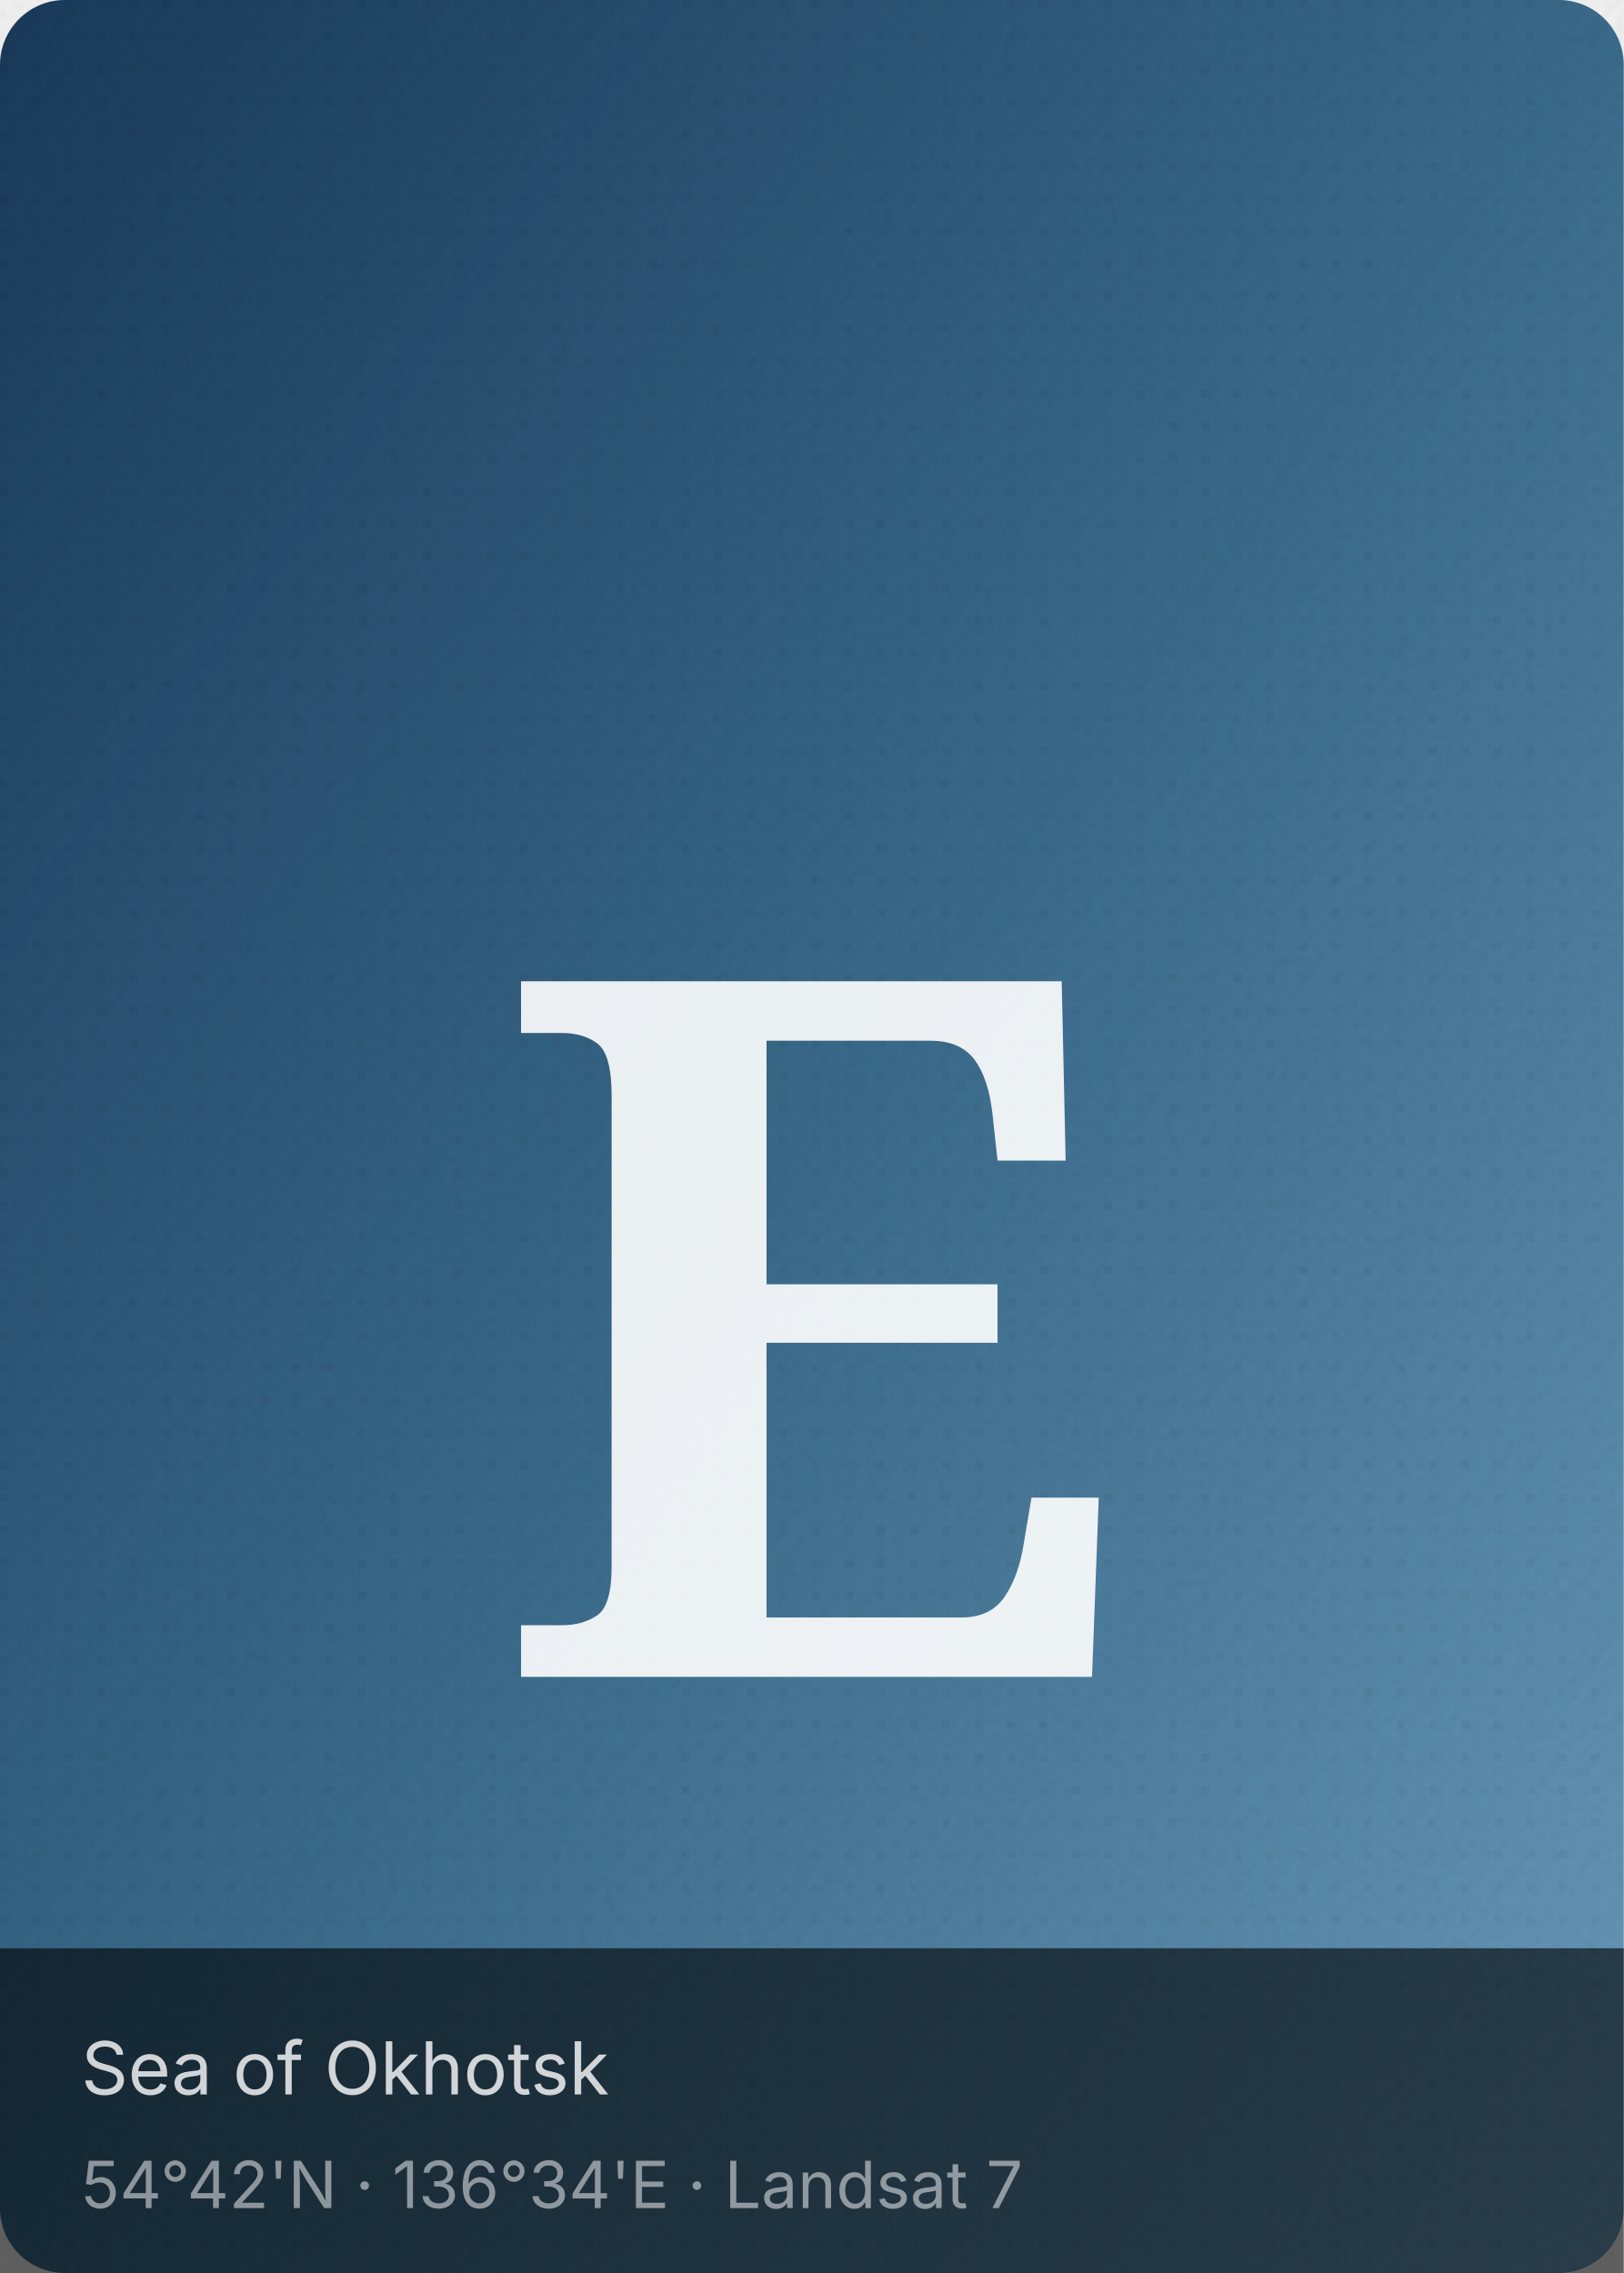
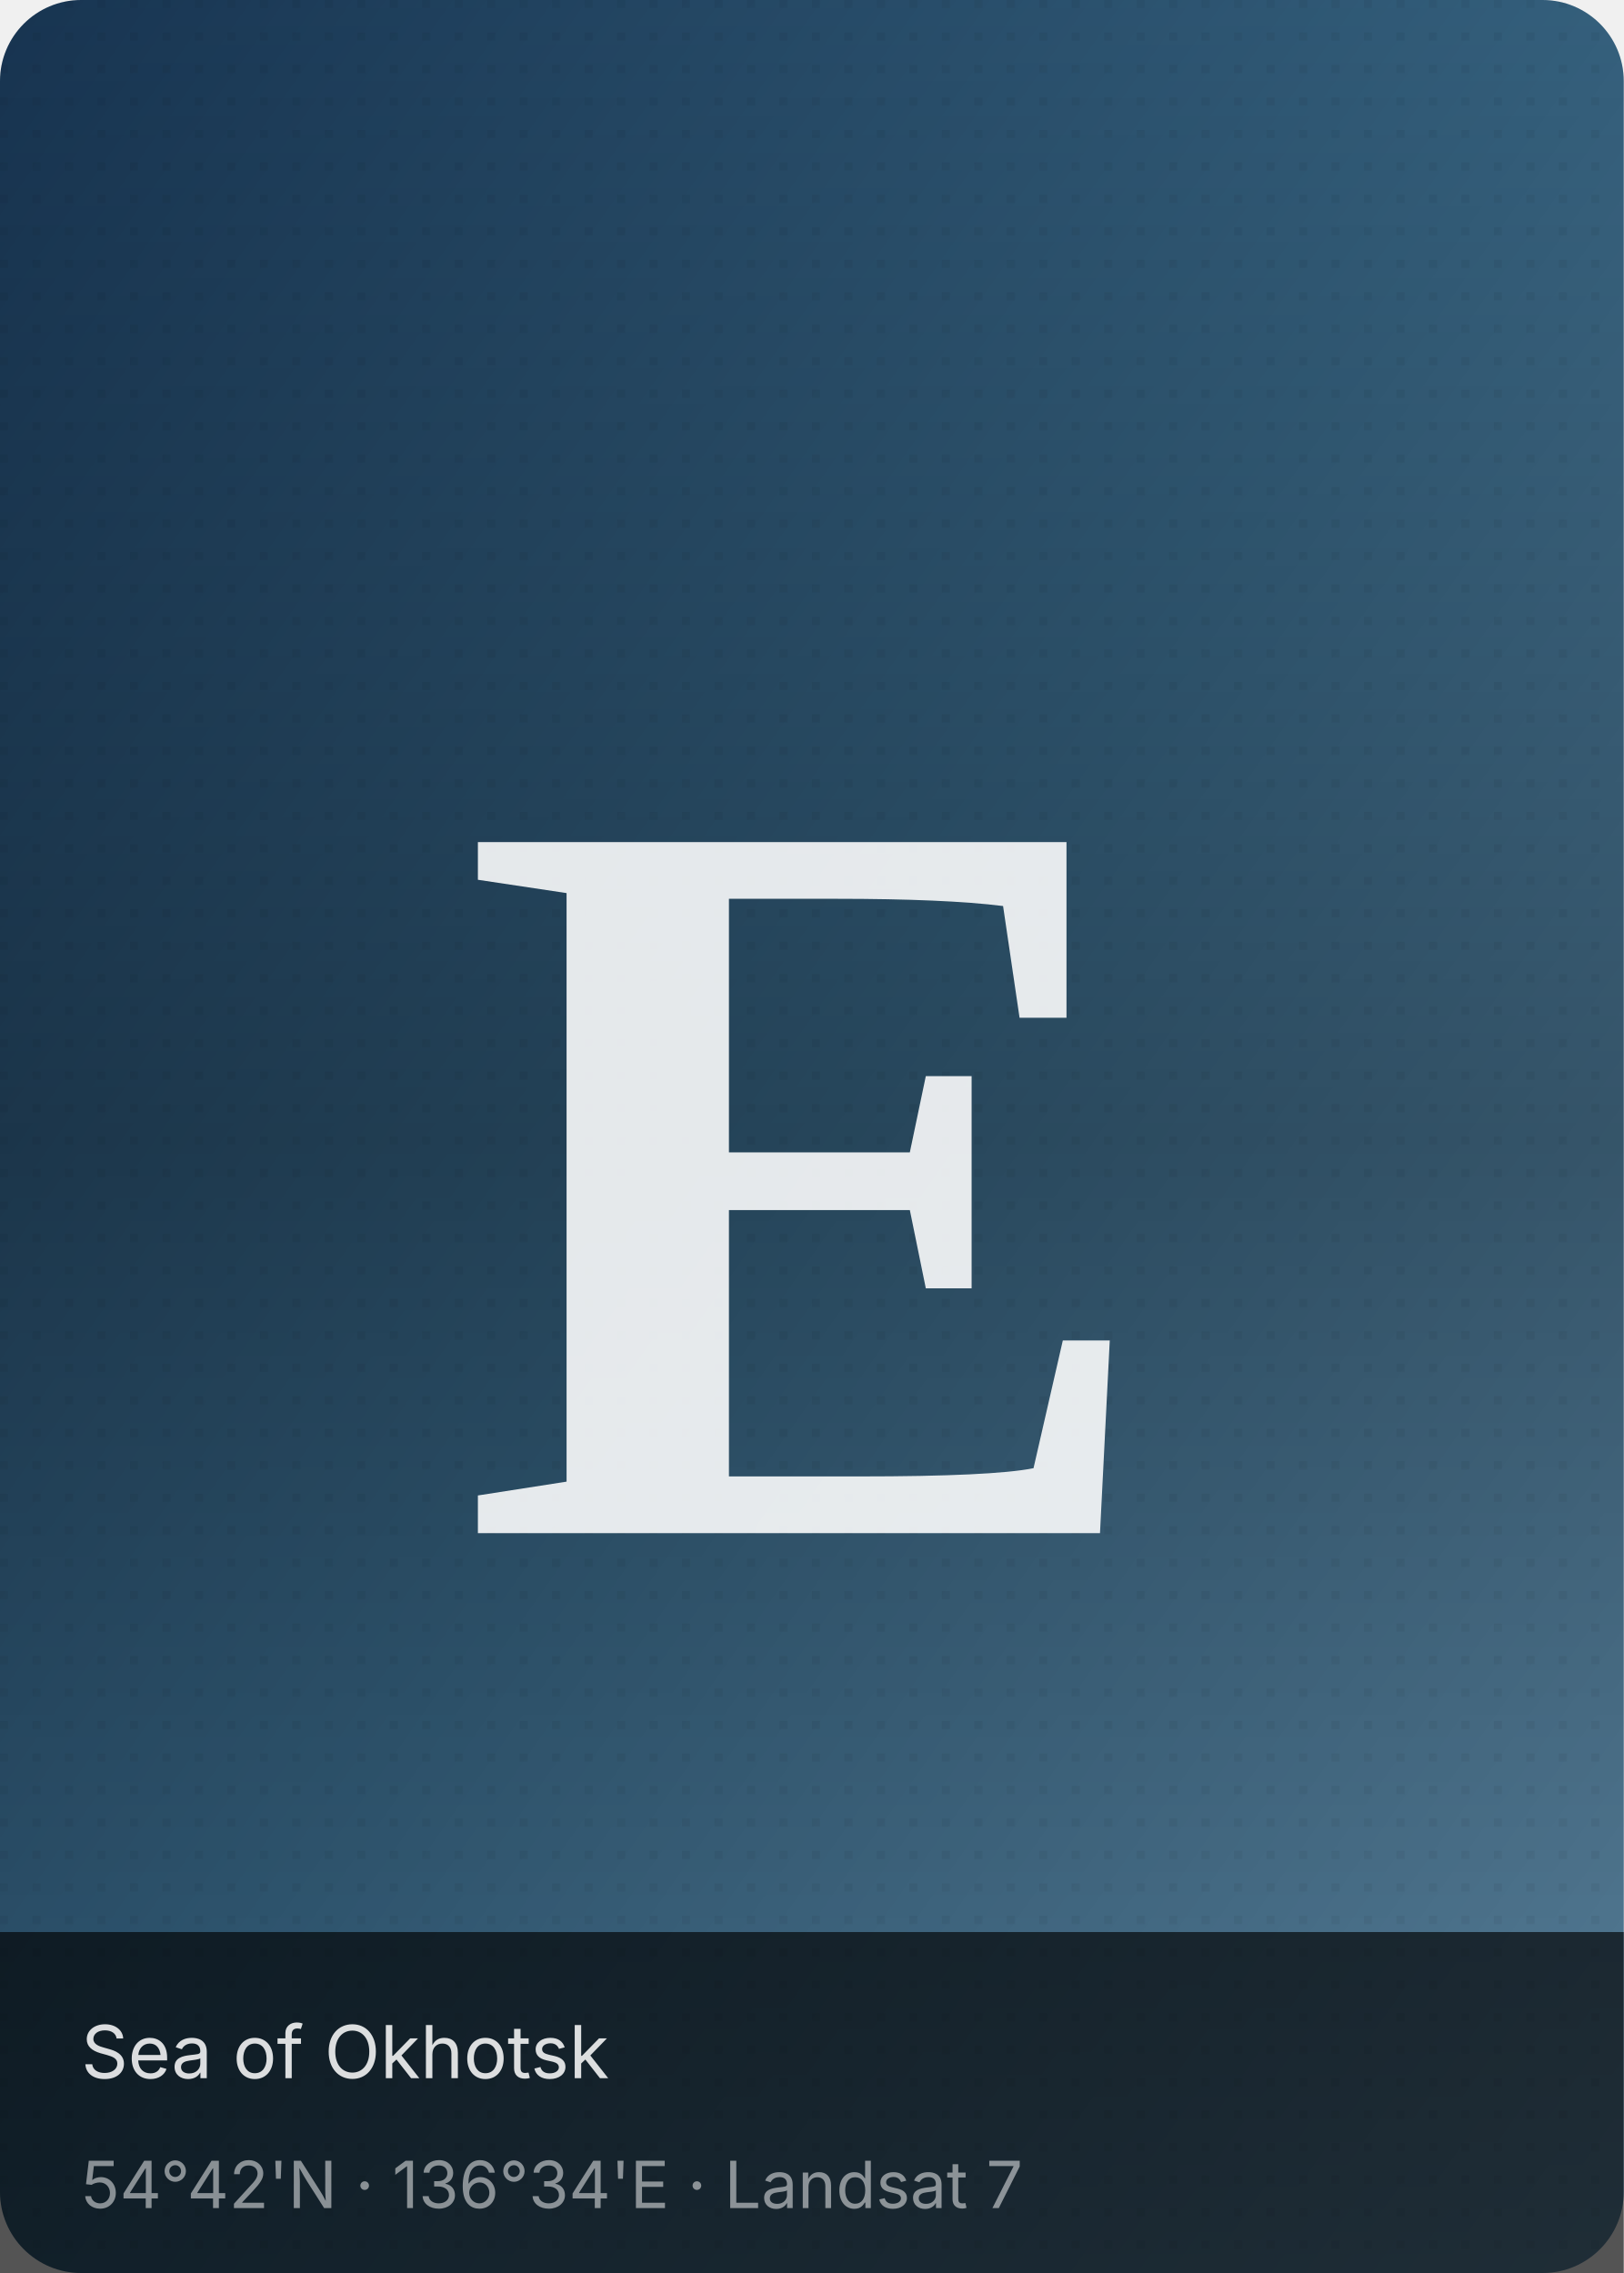
<svg xmlns="http://www.w3.org/2000/svg" width="200" height="280" viewBox="0 0 200 280">
  <defs>
-     <linearGradient id="bg" x1="0" y1="0" x2="1" y2="1">
+     <linearGradient id="ge2" x1="0" y1="0" x2="1" y2="1">
      <stop offset="0%" stop-color="#1a3a5a" />
      <stop offset="50%" stop-color="#3a6a8a" />
      <stop offset="100%" stop-color="#6a9aba" />
    </linearGradient>
-     <pattern id="grid" width="4" height="4" patternUnits="userSpaceOnUse">
+     <pattern id="pe2" width="4" height="4" patternUnits="userSpaceOnUse">
      <rect width="4" height="4" fill="none" />
-       <rect width="1" height="1" fill="rgba(0,0,0,0.04)" />
+       <rect width="1" height="1" fill="rgba(0,0,0,0.05)" />
    </pattern>
-     <filter id="noise">
-       <feTurbulence type="fractalNoise" baseFrequency="0.9" numOctaves="4" seed="704" />
-       <feColorMatrix type="saturate" values="0" />
-       <feBlend in="SourceGraphic" mode="multiply" result="blend" />
-     </filter>
+     <linearGradient id="ove2" x1="0" y1="0" x2="0" y2="1">
+       <stop offset="0%" stop-color="rgba(0,0,0,0.1)" />
+       <stop offset="50%" stop-color="rgba(0,0,0,0.35)" />
+       <stop offset="100%" stop-color="rgba(0,0,0,0.15)" />
+     </linearGradient>
  </defs>
-   <rect width="200" height="280" rx="8" fill="url(#bg)" />
-   <rect width="200" height="280" rx="8" fill="url(#grid)" />
-   <rect width="200" height="280" rx="8" fill="url(#bg)" filter="url(#noise)" opacity="0.15" />
-   <text x="100" y="160" text-anchor="middle" dominant-baseline="central" font-family="Georgia, serif" font-size="120" font-weight="bold" fill="white" style="text-shadow: 0 4px 20px rgba(0,0,0,0.5)" opacity="0.9">E</text>
-   <rect x="0" y="240" width="200" height="40" rx="0" fill="rgba(0,0,0,0.6)" />
-   <text x="10" y="258" font-family="-apple-system, sans-serif" font-size="9" fill="rgba(255,255,255,0.8)">Sea of Okhotsk</text>
-   <text x="10" y="272" font-family="-apple-system, sans-serif" font-size="8" fill="rgba(255,255,255,0.5)">54°42'N · 136°34'E · Landsat 7</text>
+   <rect width="200" height="280" rx="10" fill="url(#ge2)" />
+   <rect width="200" height="280" rx="10" fill="url(#pe2)" />
+   <rect width="200" height="280" rx="10" fill="url(#ove2)" />
+   <text x="100" y="145" text-anchor="middle" dominant-baseline="central" font-family="Georgia, 'Times New Roman', serif" font-size="130" font-weight="bold" fill="white" opacity="0.88" style="text-shadow:0 4px 24px rgba(0,0,0,0.5)">E</text>
+   <rect x="0" y="238" width="200" height="42" rx="0" fill="rgba(0,0,0,0.65)" />
+   <text x="10" y="256" font-family="-apple-system,BlinkMacSystemFont,sans-serif" font-size="9" fill="rgba(255,255,255,0.85)">Sea of Okhotsk</text>
+   <text x="10" y="272" font-family="-apple-system,BlinkMacSystemFont,sans-serif" font-size="8" fill="rgba(255,255,255,0.5)">54°42'N · 136°34'E · Landsat 7</text>
</svg>
